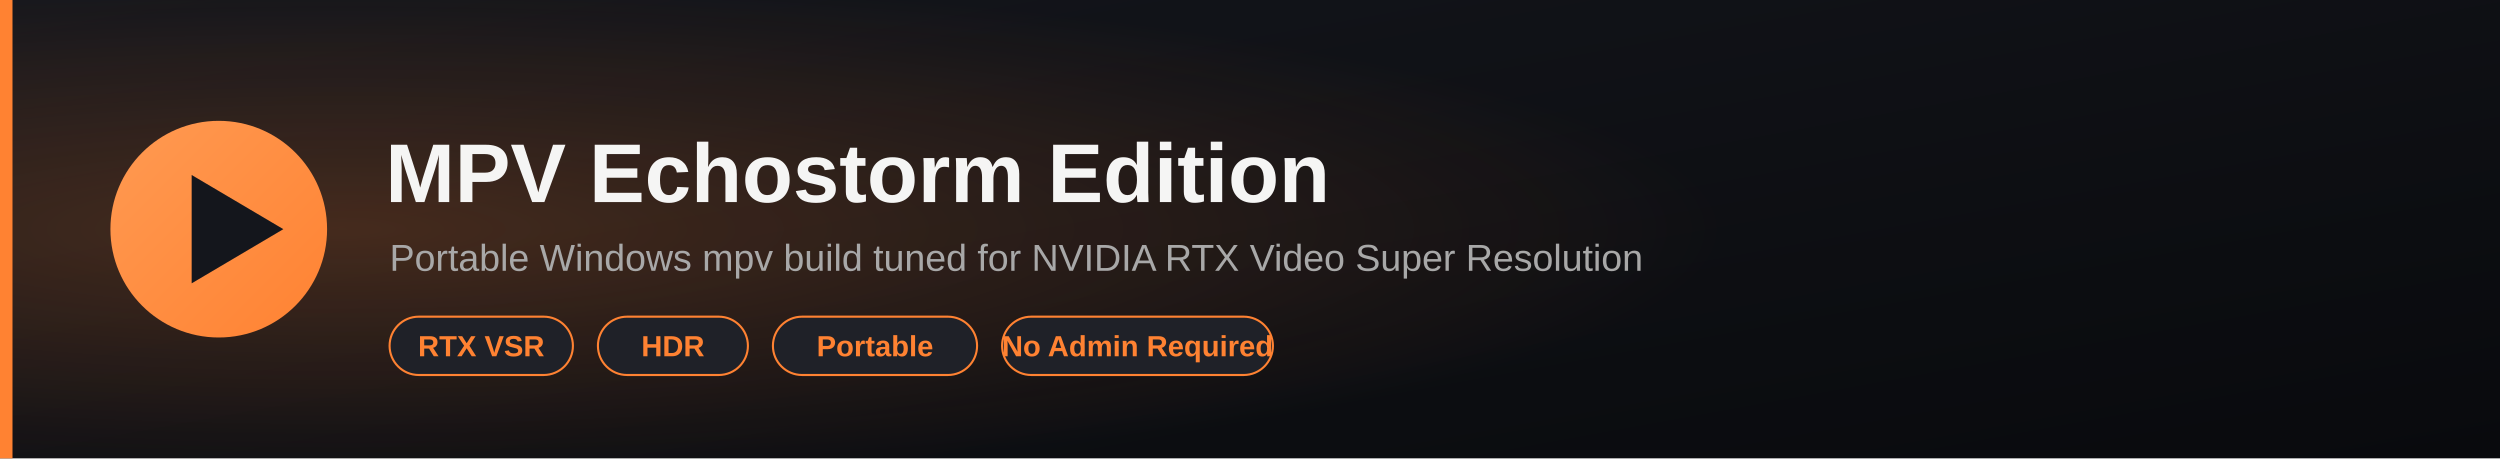
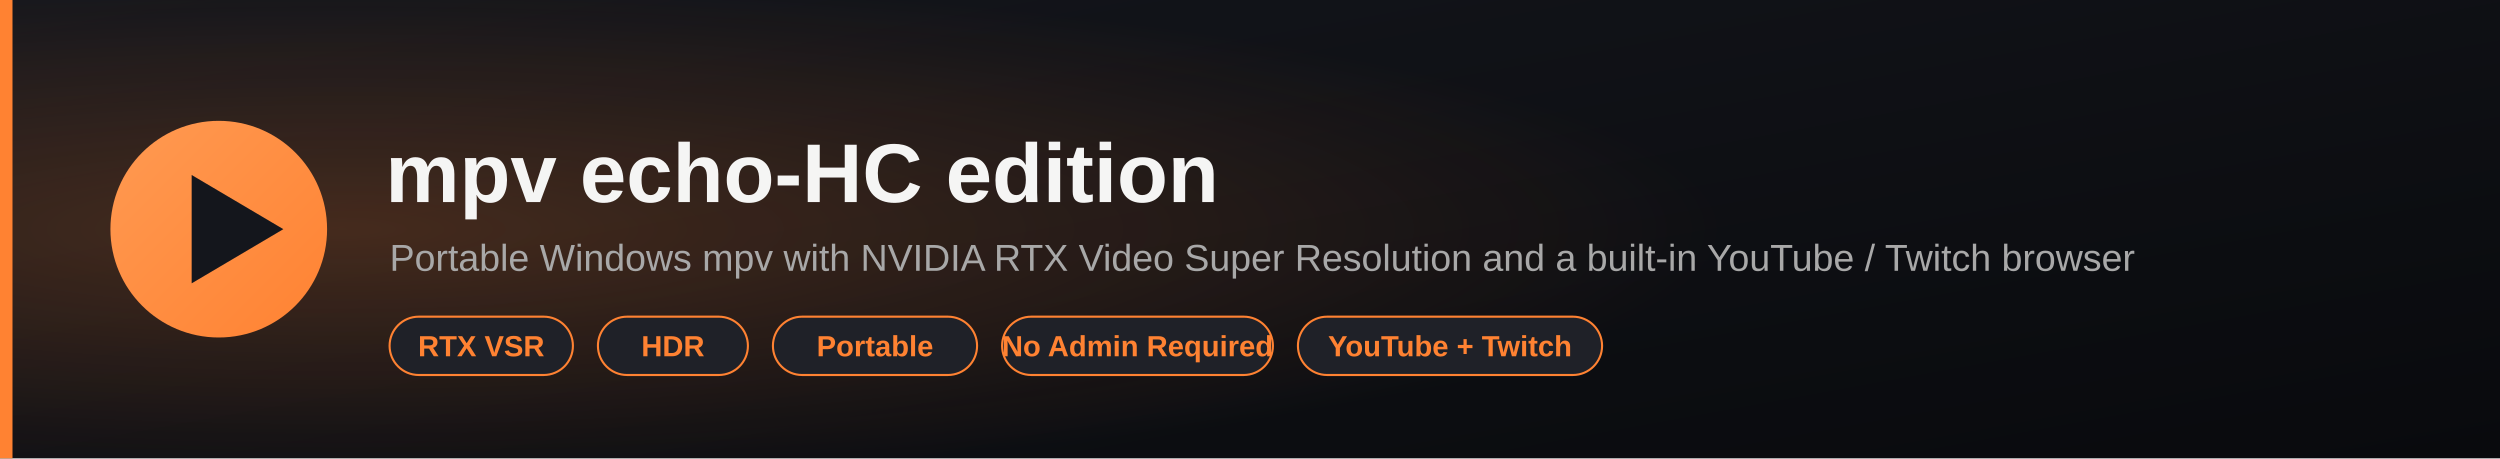
<svg xmlns="http://www.w3.org/2000/svg" width="1200" height="220" viewBox="0 0 1200 220">
  <defs>
    <linearGradient id="bg" x1="0%" y1="0%" x2="100%" y2="100%">
      <stop offset="0%" stop-color="#14161c" />
      <stop offset="100%" stop-color="#090a0d" />
    </linearGradient>
    <radialGradient id="glow" cx="14%" cy="50%" r="55%">
      <stop offset="0%" stop-color="#ff8232" stop-opacity="0.22" />
      <stop offset="100%" stop-color="#ff8232" stop-opacity="0" />
    </radialGradient>
    <linearGradient id="playGrad" x1="0%" y1="0%" x2="100%" y2="100%">
      <stop offset="0%" stop-color="#ff9a52" />
      <stop offset="100%" stop-color="#ff8232" />
    </linearGradient>
  </defs>
  <rect width="1200" height="220" fill="url(#bg)" />
  <rect width="1200" height="220" fill="url(#glow)" />
  <rect x="0" y="0" width="6" height="220" fill="#ff8232" />
  <circle cx="105" cy="110" r="52" fill="url(#playGrad)" />
  <path d="M92 84 L136 110 L92 136 Z" fill="#14161c" />
-   <text x="185" y="97" font-family="Segoe UI, -apple-system, Arial, sans-serif" font-size="40" font-weight="700" fill="#f5f5f4">MPV Echostorm Edition</text>
-   <text x="187" y="130" font-family="Segoe UI, -apple-system, Arial, sans-serif" font-size="18" fill="#a8a8a8">Portable Windows mpv build tuned for NVIDIA RTX Video Super Resolution</text>
+   <text x="185" y="97" font-family="Segoe UI, -apple-system, Arial, sans-serif" font-size="40" font-weight="700" fill="#f5f5f4">mpv echo-HC edition</text>
+   <text x="187" y="130" font-family="Segoe UI, -apple-system, Arial, sans-serif" font-size="18" fill="#a8a8a8">Portable Windows mpv with NVIDIA RTX Video Super Resolution and a built-in YouTube / Twitch browser</text>
  <g font-family="Segoe UI, -apple-system, Arial, sans-serif" font-size="14" font-weight="600">
    <g transform="translate(187, 152)">
      <rect width="88" height="28" rx="14" fill="#1f2128" stroke="#ff8232" stroke-width="1" />
      <text x="44" y="19" text-anchor="middle" fill="#ff8232">RTX VSR</text>
    </g>
    <g transform="translate(287, 152)">
      <rect width="72" height="28" rx="14" fill="#1f2128" stroke="#ff8232" stroke-width="1" />
      <text x="36" y="19" text-anchor="middle" fill="#ff8232">HDR</text>
    </g>
    <g transform="translate(371, 152)">
      <rect width="98" height="28" rx="14" fill="#1f2128" stroke="#ff8232" stroke-width="1" />
      <text x="49" y="19" text-anchor="middle" fill="#ff8232">Portable</text>
    </g>
    <g transform="translate(481, 152)">
      <rect width="130" height="28" rx="14" fill="#1f2128" stroke="#ff8232" stroke-width="1" />
      <text x="65" y="19" text-anchor="middle" fill="#ff8232">No Admin Required</text>
    </g>
+     <g transform="translate(623, 152)">
+       <rect width="146" height="28" rx="14" fill="#1f2128" stroke="#ff8232" stroke-width="1" />
+       <text x="73" y="19" text-anchor="middle" fill="#ff8232">YouTube + Twitch</text>
+     </g>
  </g>
</svg>
